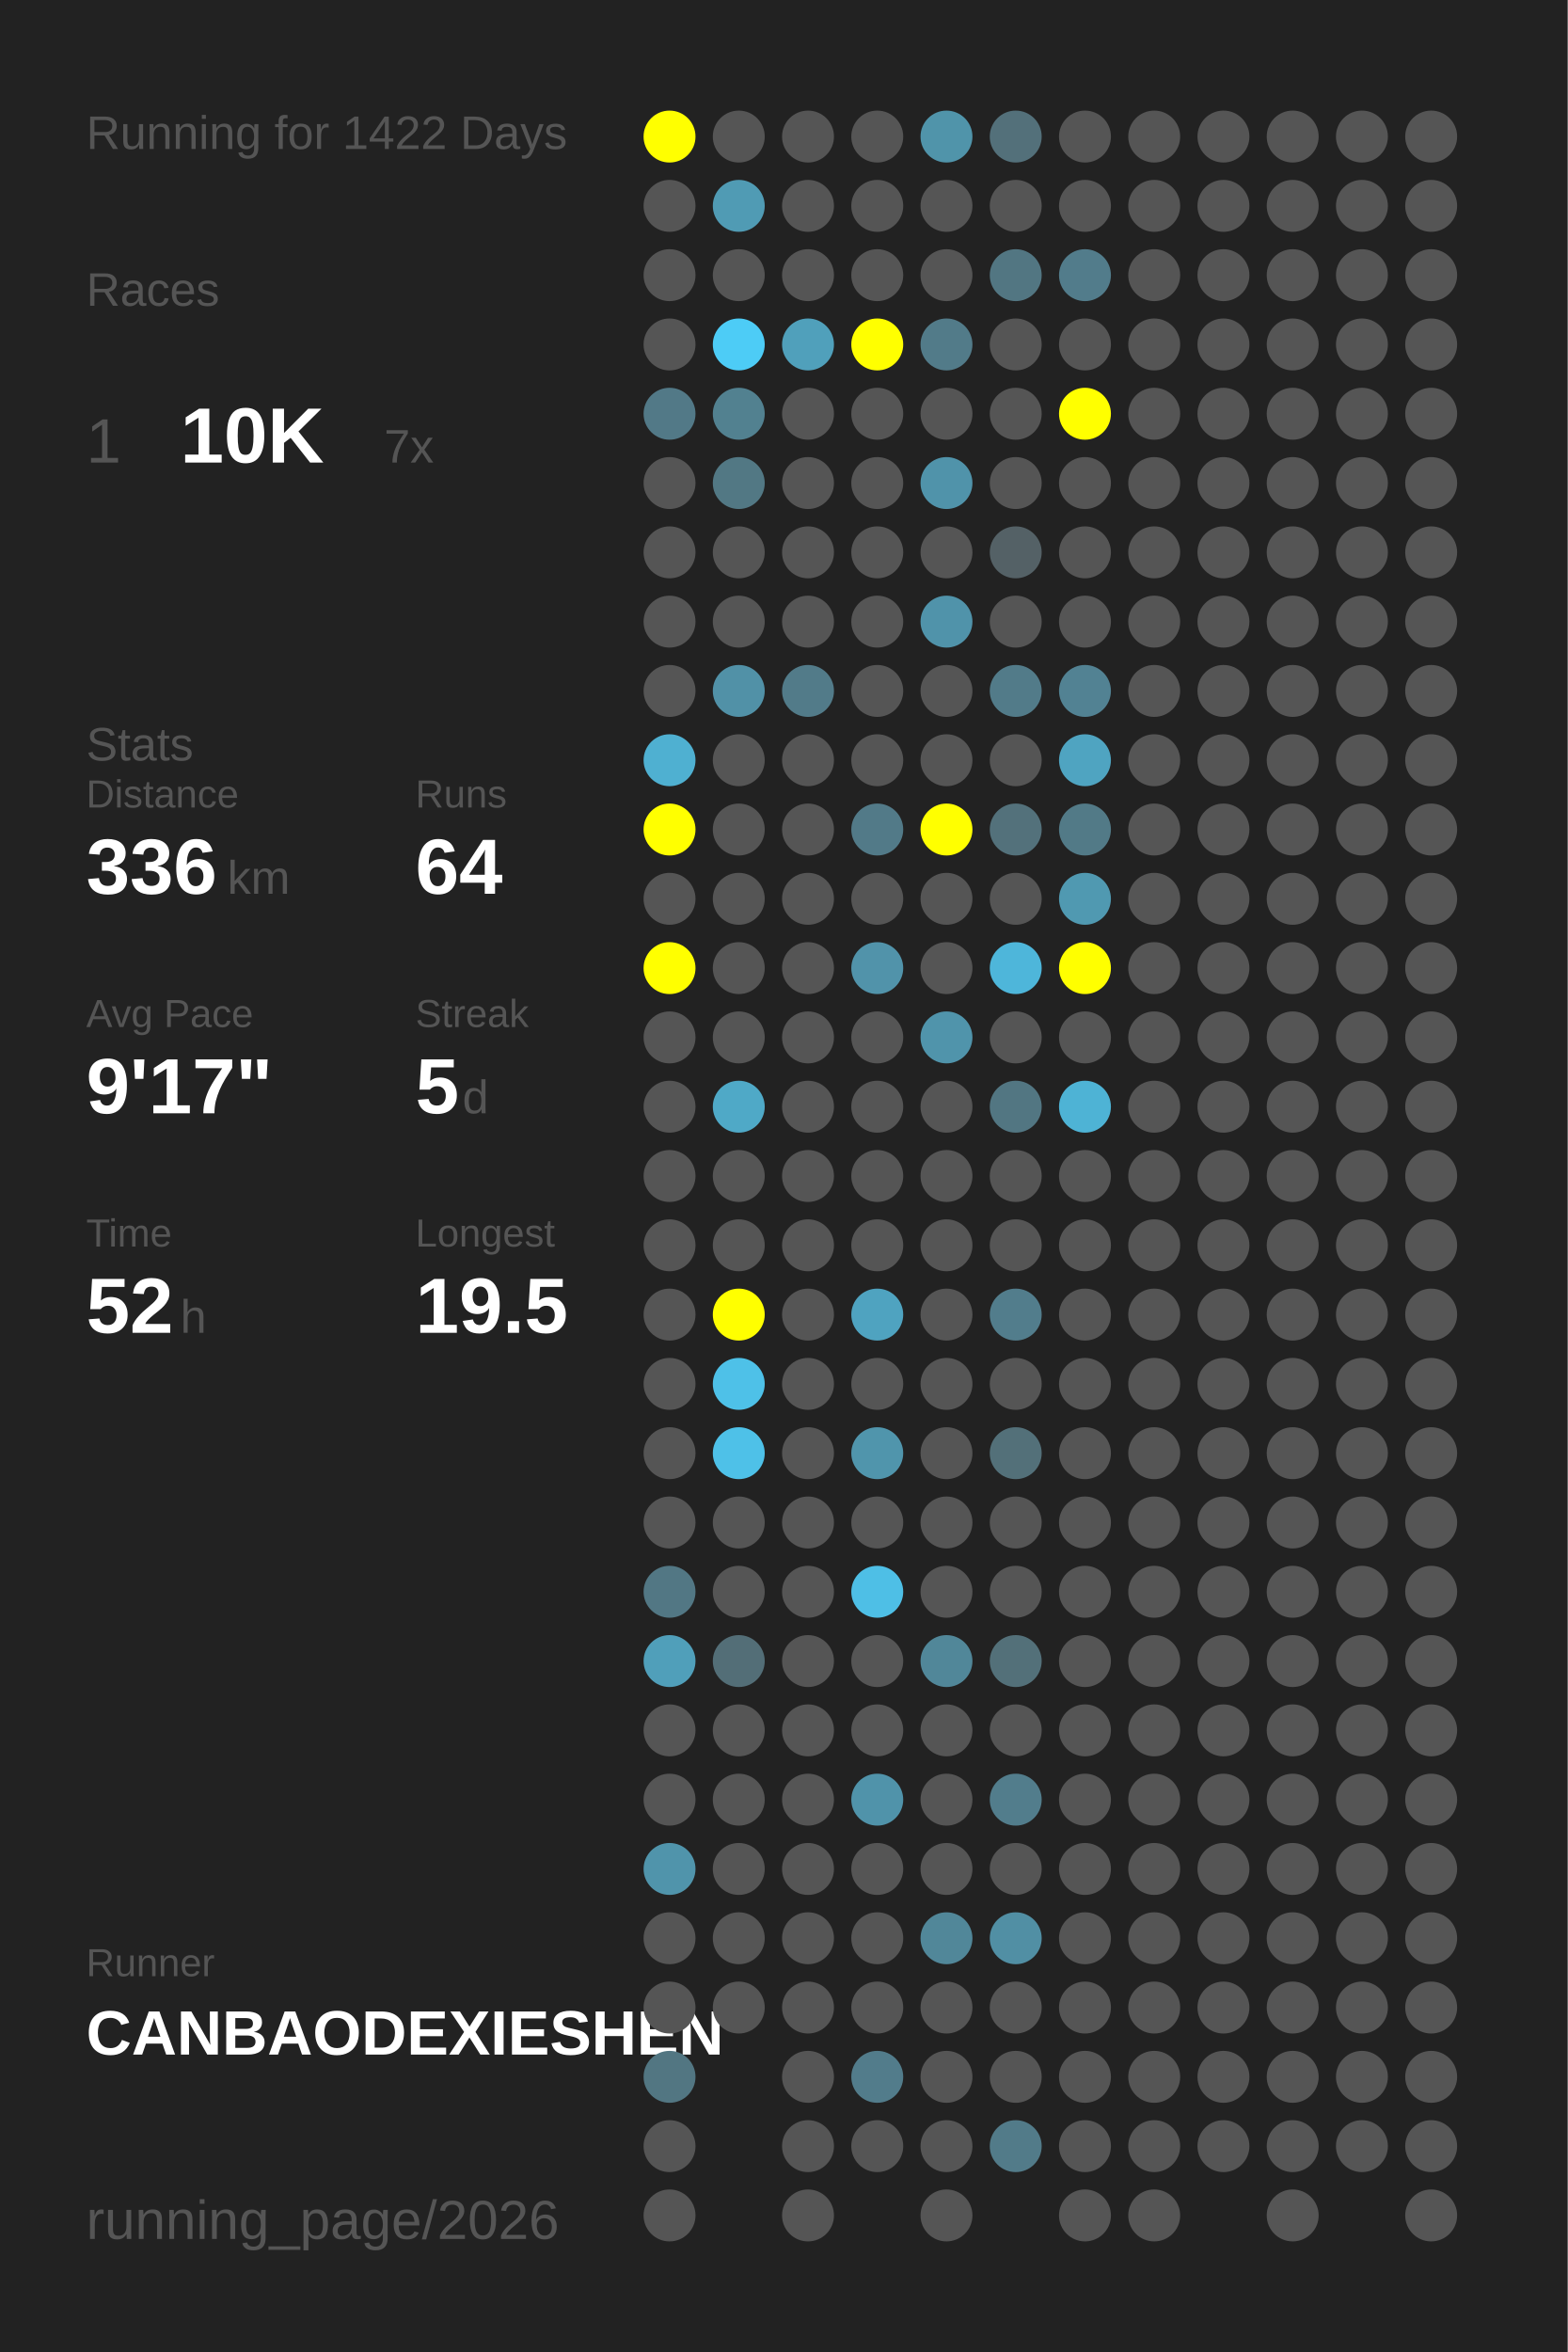
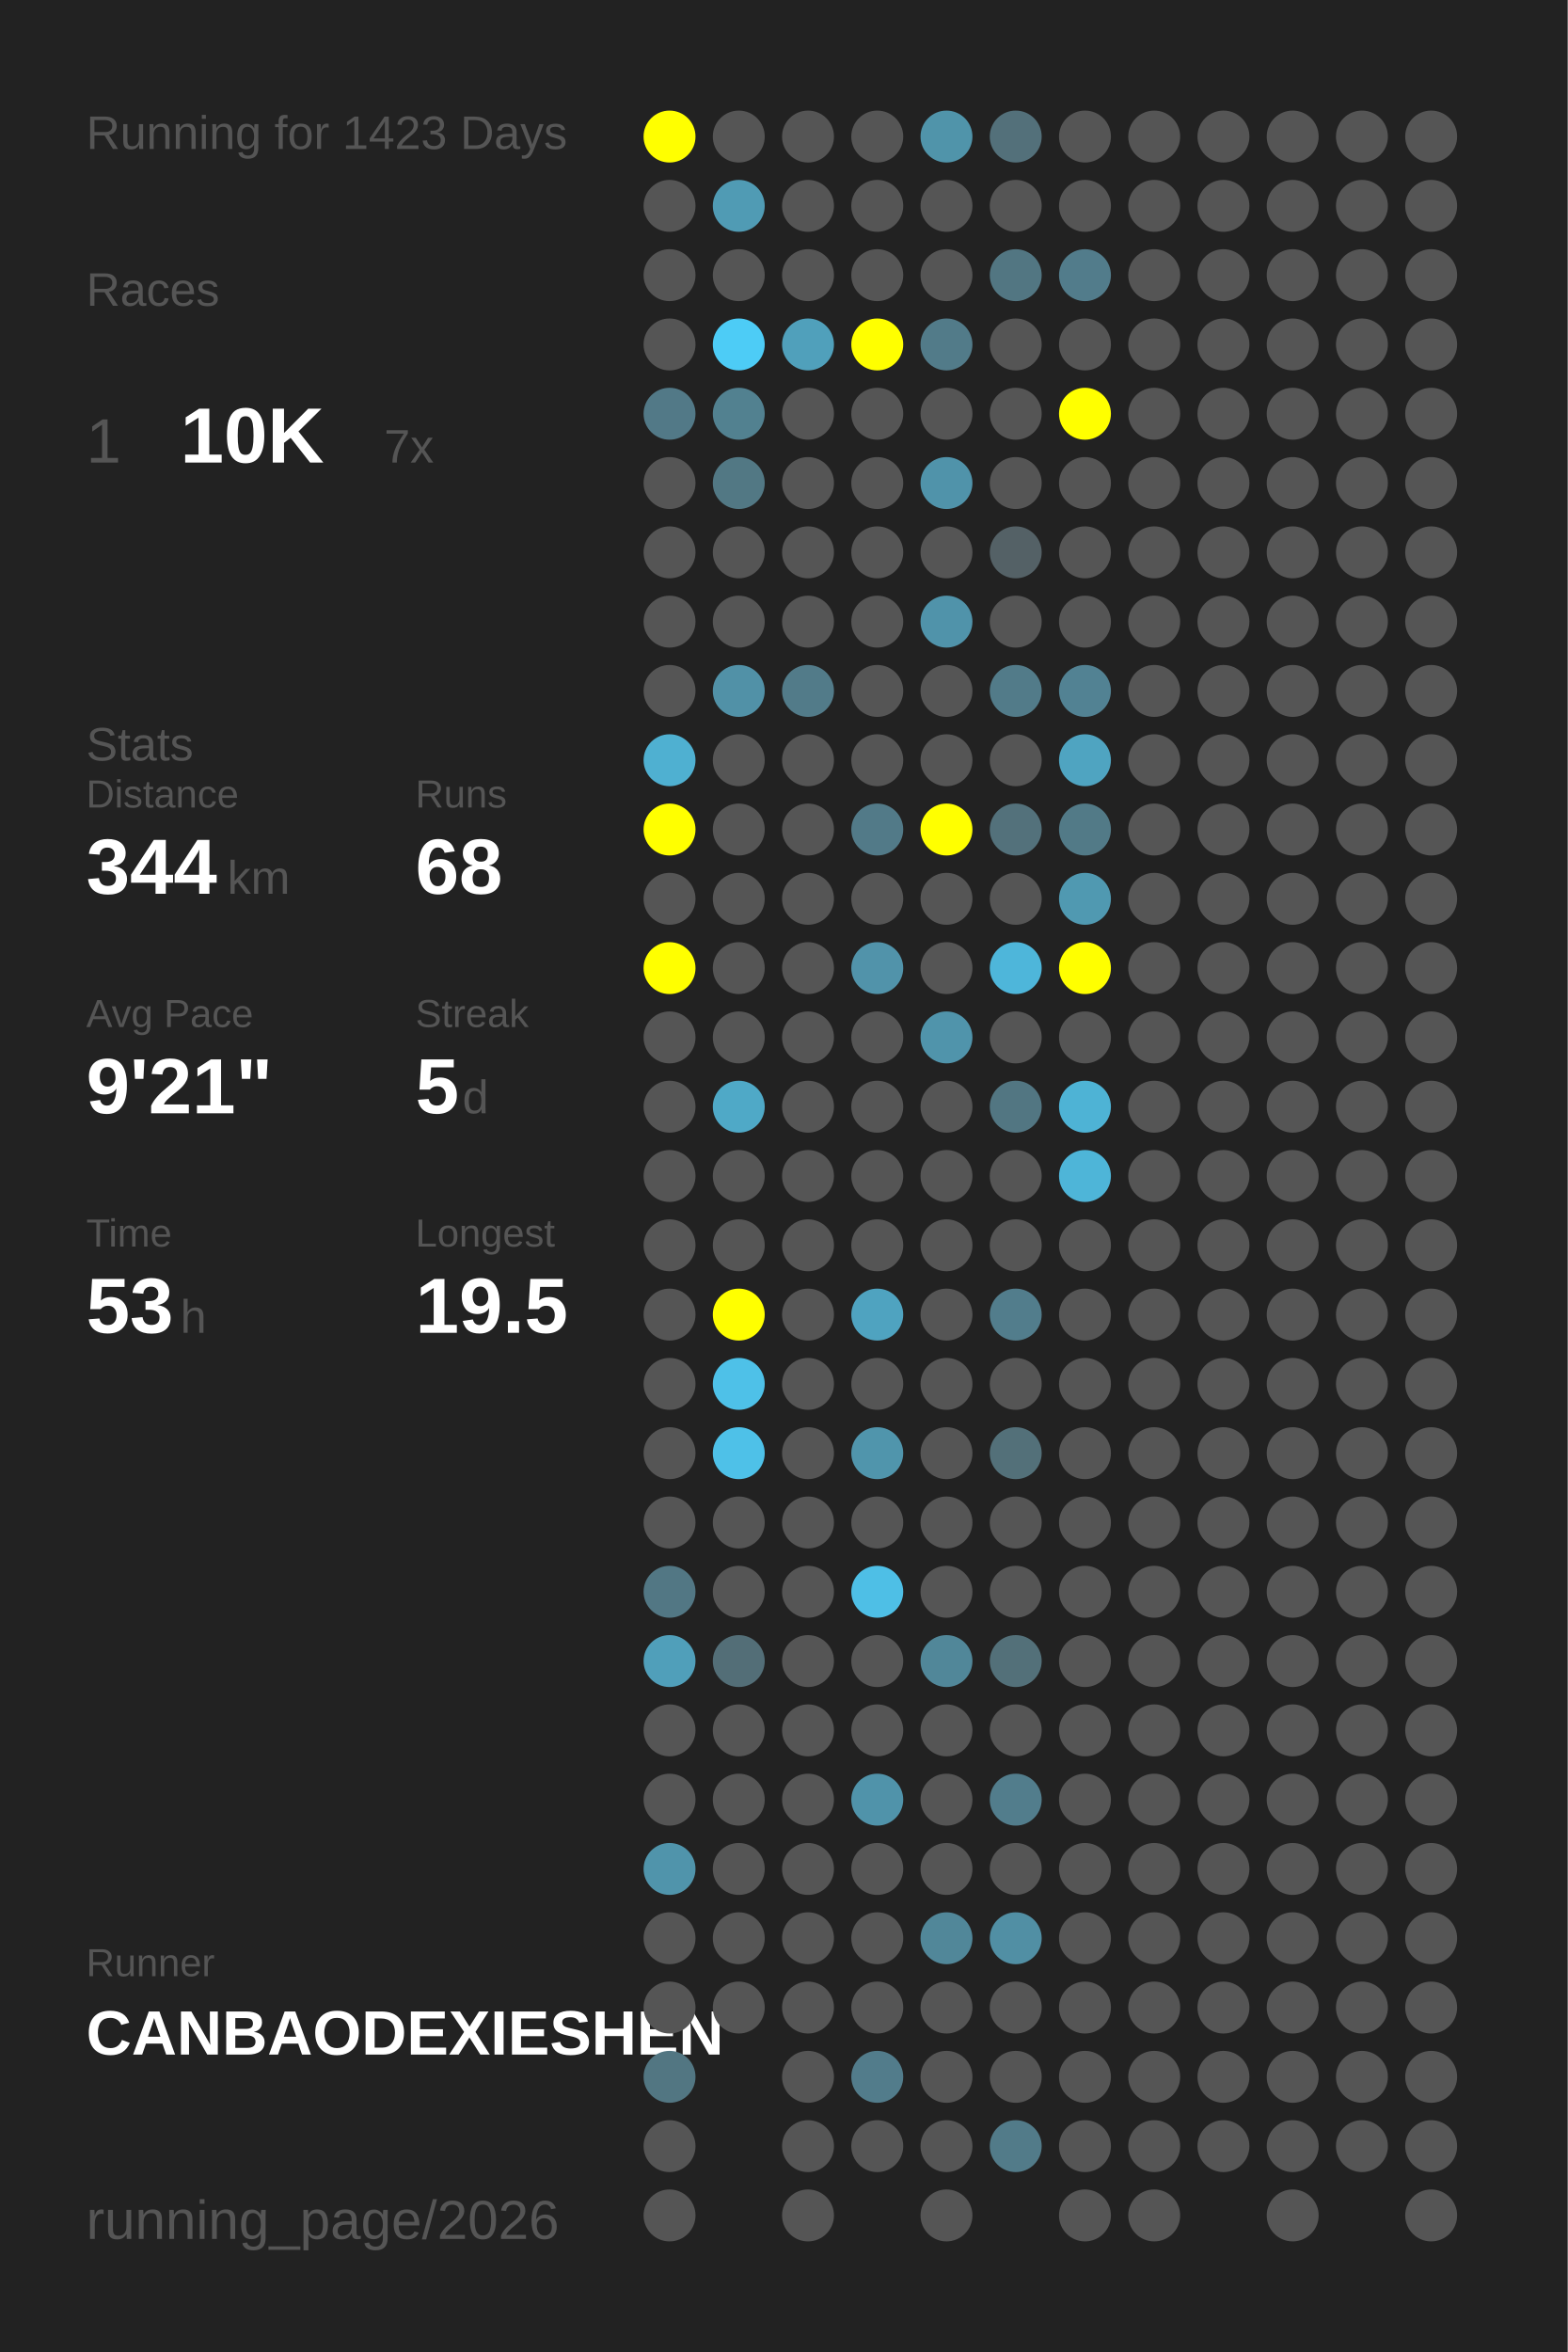
<svg xmlns="http://www.w3.org/2000/svg" baseProfile="full" height="300mm" version="1.1" viewBox="0,0,200,300" width="200mm">
  <defs />
  <rect fill="#222222" height="300" width="200" x="0" y="0" />
-   <text fill="#555555" style="font-size:6px; font-family:Arial;" x="11" y="19">Running for 1422 Days</text>
+   <text fill="#555555" style="font-size:6px; font-family:Arial;" x="11" y="19">Running for 1423 Days</text>
  <text fill="#555555" style="font-size:6px; font-family:Arial;" x="11" y="39">Races</text>
  <text fill="#555555" style="font-size:8px; font-family:Arial;" x="11" y="59">1</text>
  <text fill="#FFFFFF" style="font-size:10px; font-family:Arial; font-weight:bold;" x="23" y="59">10K</text>
  <text fill="#555555" style="font-size:6px; font-family:Arial;" x="49" y="59">7x</text>
  <text fill="#555555" style="font-size:6px; font-family:Arial;" x="11" y="97">Stats</text>
  <text fill="#555555" style="font-size:5px; font-family:Arial;" x="11" y="103">Distance</text>
-   <text fill="#FFFFFF" style="font-size:10px; font-family:Arial; font-weight:bold;" x="11" y="114">336</text>
+   <text fill="#FFFFFF" style="font-size:10px; font-family:Arial; font-weight:bold;" x="11" y="114">344</text>
  <text fill="#555555" style="font-size:6px; font-family:Arial;" x="29" y="114">km</text>
  <text fill="#555555" style="font-size:5px; font-family:Arial;" x="53" y="103">Runs</text>
-   <text fill="#FFFFFF" style="font-size:10px; font-family:Arial; font-weight:bold;" x="53" y="114">64</text>
+   <text fill="#FFFFFF" style="font-size:10px; font-family:Arial; font-weight:bold;" x="53" y="114">68</text>
  <text fill="#555555" style="font-size:5px; font-family:Arial;" x="11" y="131">Avg Pace</text>
-   <text fill="#FFFFFF" style="font-size:10px; font-family:Arial; font-weight:bold;" x="11" y="142">9'17"</text>
+   <text fill="#FFFFFF" style="font-size:10px; font-family:Arial; font-weight:bold;" x="11" y="142">9'21"</text>
  <text fill="#555555" style="font-size:5px; font-family:Arial;" x="53" y="131">Streak</text>
  <text fill="#FFFFFF" style="font-size:10px; font-family:Arial; font-weight:bold;" x="53" y="142">5</text>
  <text fill="#555555" style="font-size:6px; font-family:Arial;" x="59" y="142">d</text>
  <text fill="#555555" style="font-size:5px; font-family:Arial;" x="11" y="159">Time</text>
-   <text fill="#FFFFFF" style="font-size:10px; font-family:Arial; font-weight:bold;" x="11" y="170">52</text>
+   <text fill="#FFFFFF" style="font-size:10px; font-family:Arial; font-weight:bold;" x="11" y="170">53</text>
  <text fill="#555555" style="font-size:6px; font-family:Arial;" x="23" y="170">h</text>
  <text fill="#555555" style="font-size:5px; font-family:Arial;" x="53" y="159">Longest</text>
  <text fill="#FFFFFF" style="font-size:10px; font-family:Arial; font-weight:bold;" x="53" y="170">19.5</text>
  <text fill="#555555" style="font-size:5px; font-family:Arial;" x="11" y="252.065">Runner</text>
  <text fill="#FFFFFF" style="font-size:8px; font-family:Arial; font-weight:bold;" x="11" y="262.065">CANBAODEXIESHEN</text>
  <text fill="#555555" style="font-size:7px; font-family:Arial;" x="11" y="285.581">running_page/2026</text>
  <circle cx="85.417" cy="17.419" fill="#FFFF00" r="3.312" />
  <circle cx="85.417" cy="26.258" fill="#555555" r="3.312" />
  <circle cx="85.417" cy="35.097" fill="#555555" r="3.312" />
  <circle cx="85.417" cy="43.935" fill="#555555" r="3.312" />
  <circle cx="85.417" cy="52.774" fill="#527987" r="3.312" />
  <circle cx="85.417" cy="61.613" fill="#555555" r="3.312" />
  <circle cx="85.417" cy="70.452" fill="#555555" r="3.312" />
  <circle cx="85.417" cy="79.29" fill="#555555" r="3.312" />
  <circle cx="85.417" cy="88.129" fill="#555555" r="3.312" />
  <circle cx="85.417" cy="96.968" fill="#4fb0d1" r="3.312" />
  <circle cx="85.417" cy="105.806" fill="#FFFF00" r="3.312" />
  <circle cx="85.417" cy="114.645" fill="#555555" r="3.312" />
  <circle cx="85.417" cy="123.484" fill="#FFFF00" r="3.312" />
  <circle cx="85.417" cy="132.323" fill="#555555" r="3.312" />
  <circle cx="85.417" cy="141.161" fill="#555555" r="3.312" />
  <circle cx="85.417" cy="150" fill="#555555" r="3.312" />
  <circle cx="85.417" cy="158.839" fill="#555555" r="3.312" />
  <circle cx="85.417" cy="167.677" fill="#555555" r="3.312" />
  <circle cx="85.417" cy="176.516" fill="#555555" r="3.312" />
  <circle cx="85.417" cy="185.355" fill="#555555" r="3.312" />
  <circle cx="85.417" cy="194.194" fill="#555555" r="3.312" />
  <circle cx="85.417" cy="203.032" fill="#527784" r="3.312" />
  <circle cx="85.417" cy="211.871" fill="#509fba" r="3.312" />
  <circle cx="85.417" cy="220.71" fill="#555555" r="3.312" />
  <circle cx="85.417" cy="229.548" fill="#555555" r="3.312" />
  <circle cx="85.417" cy="238.387" fill="#5094ab" r="3.312" />
  <circle cx="85.417" cy="247.226" fill="#555555" r="3.312" />
  <circle cx="85.417" cy="256.065" fill="#555555" r="3.312" />
  <circle cx="85.417" cy="264.903" fill="#527682" r="3.312" />
  <circle cx="85.417" cy="273.742" fill="#555555" r="3.312" />
  <circle cx="85.417" cy="282.581" fill="#555555" r="3.312" />
  <circle cx="94.25" cy="17.419" fill="#555555" r="3.312" />
  <circle cx="94.25" cy="26.258" fill="#509bb4" r="3.312" />
  <circle cx="94.25" cy="35.097" fill="#555555" r="3.312" />
  <circle cx="94.25" cy="43.935" fill="#4dccf6" r="3.312" />
  <circle cx="94.25" cy="52.774" fill="#528190" r="3.312" />
  <circle cx="94.25" cy="61.613" fill="#527884" r="3.312" />
  <circle cx="94.25" cy="70.452" fill="#555555" r="3.312" />
  <circle cx="94.25" cy="79.29" fill="#555555" r="3.312" />
  <circle cx="94.25" cy="88.129" fill="#5191a7" r="3.312" />
  <circle cx="94.25" cy="96.968" fill="#555555" r="3.312" />
  <circle cx="94.25" cy="105.806" fill="#555555" r="3.312" />
  <circle cx="94.25" cy="114.645" fill="#555555" r="3.312" />
  <circle cx="94.25" cy="123.484" fill="#555555" r="3.312" />
  <circle cx="94.25" cy="132.323" fill="#555555" r="3.312" />
  <circle cx="94.25" cy="141.161" fill="#4fa9c7" r="3.312" />
  <circle cx="94.25" cy="150" fill="#555555" r="3.312" />
  <circle cx="94.25" cy="158.839" fill="#555555" r="3.312" />
  <circle cx="94.25" cy="167.677" fill="#FFFF00" r="3.312" />
  <circle cx="94.25" cy="176.516" fill="#4ec1e8" r="3.312" />
  <circle cx="94.25" cy="185.355" fill="#4ec1e8" r="3.312" />
  <circle cx="94.25" cy="194.194" fill="#555555" r="3.312" />
  <circle cx="94.25" cy="203.032" fill="#555555" r="3.312" />
  <circle cx="94.25" cy="211.871" fill="#536e77" r="3.312" />
  <circle cx="94.25" cy="220.71" fill="#555555" r="3.312" />
  <circle cx="94.25" cy="229.548" fill="#555555" r="3.312" />
  <circle cx="94.25" cy="238.387" fill="#555555" r="3.312" />
  <circle cx="94.25" cy="247.226" fill="#555555" r="3.312" />
  <circle cx="94.25" cy="256.065" fill="#555555" r="3.312" />
  <circle cx="103.083" cy="17.419" fill="#555555" r="3.312" />
  <circle cx="103.083" cy="26.258" fill="#555555" r="3.312" />
  <circle cx="103.083" cy="35.097" fill="#555555" r="3.312" />
  <circle cx="103.083" cy="43.935" fill="#50a0bb" r="3.312" />
  <circle cx="103.083" cy="52.774" fill="#555555" r="3.312" />
  <circle cx="103.083" cy="61.613" fill="#555555" r="3.312" />
  <circle cx="103.083" cy="70.452" fill="#555555" r="3.312" />
  <circle cx="103.083" cy="79.29" fill="#555555" r="3.312" />
  <circle cx="103.083" cy="88.129" fill="#527b89" r="3.312" />
  <circle cx="103.083" cy="96.968" fill="#555555" r="3.312" />
  <circle cx="103.083" cy="105.806" fill="#555555" r="3.312" />
  <circle cx="103.083" cy="114.645" fill="#555555" r="3.312" />
  <circle cx="103.083" cy="123.484" fill="#555555" r="3.312" />
  <circle cx="103.083" cy="132.323" fill="#555555" r="3.312" />
  <circle cx="103.083" cy="141.161" fill="#555555" r="3.312" />
  <circle cx="103.083" cy="150" fill="#555555" r="3.312" />
  <circle cx="103.083" cy="158.839" fill="#555555" r="3.312" />
  <circle cx="103.083" cy="167.677" fill="#555555" r="3.312" />
  <circle cx="103.083" cy="176.516" fill="#555555" r="3.312" />
  <circle cx="103.083" cy="185.355" fill="#555555" r="3.312" />
  <circle cx="103.083" cy="194.194" fill="#555555" r="3.312" />
  <circle cx="103.083" cy="203.032" fill="#555555" r="3.312" />
  <circle cx="103.083" cy="211.871" fill="#555555" r="3.312" />
  <circle cx="103.083" cy="220.71" fill="#555555" r="3.312" />
  <circle cx="103.083" cy="229.548" fill="#555555" r="3.312" />
  <circle cx="103.083" cy="238.387" fill="#555555" r="3.312" />
  <circle cx="103.083" cy="247.226" fill="#555555" r="3.312" />
  <circle cx="103.083" cy="256.065" fill="#555555" r="3.312" />
  <circle cx="103.083" cy="264.903" fill="#555555" r="3.312" />
  <circle cx="103.083" cy="273.742" fill="#555555" r="3.312" />
  <circle cx="103.083" cy="282.581" fill="#555555" r="3.312" />
  <circle cx="111.917" cy="17.419" fill="#555555" r="3.312" />
  <circle cx="111.917" cy="26.258" fill="#555555" r="3.312" />
  <circle cx="111.917" cy="35.097" fill="#555555" r="3.312" />
  <circle cx="111.917" cy="43.935" fill="#FFFF00" r="3.312" />
  <circle cx="111.917" cy="52.774" fill="#555555" r="3.312" />
  <circle cx="111.917" cy="61.613" fill="#555555" r="3.312" />
  <circle cx="111.917" cy="70.452" fill="#555555" r="3.312" />
  <circle cx="111.917" cy="79.29" fill="#555555" r="3.312" />
  <circle cx="111.917" cy="88.129" fill="#555555" r="3.312" />
  <circle cx="111.917" cy="96.968" fill="#555555" r="3.312" />
  <circle cx="111.917" cy="105.806" fill="#527a88" r="3.312" />
  <circle cx="111.917" cy="114.645" fill="#555555" r="3.312" />
  <circle cx="111.917" cy="123.484" fill="#5193aa" r="3.312" />
  <circle cx="111.917" cy="132.323" fill="#555555" r="3.312" />
  <circle cx="111.917" cy="141.161" fill="#555555" r="3.312" />
  <circle cx="111.917" cy="150" fill="#555555" r="3.312" />
  <circle cx="111.917" cy="158.839" fill="#555555" r="3.312" />
  <circle cx="111.917" cy="167.677" fill="#4fa3c0" r="3.312" />
  <circle cx="111.917" cy="176.516" fill="#555555" r="3.312" />
  <circle cx="111.917" cy="185.355" fill="#5095ac" r="3.312" />
  <circle cx="111.917" cy="194.194" fill="#555555" r="3.312" />
  <circle cx="111.917" cy="203.032" fill="#4ebfe6" r="3.312" />
  <circle cx="111.917" cy="211.871" fill="#555555" r="3.312" />
  <circle cx="111.917" cy="220.71" fill="#555555" r="3.312" />
  <circle cx="111.917" cy="229.548" fill="#5093aa" r="3.312" />
  <circle cx="111.917" cy="238.387" fill="#555555" r="3.312" />
  <circle cx="111.917" cy="247.226" fill="#555555" r="3.312" />
  <circle cx="111.917" cy="256.065" fill="#555555" r="3.312" />
  <circle cx="111.917" cy="264.903" fill="#527c8b" r="3.312" />
  <circle cx="111.917" cy="273.742" fill="#555555" r="3.312" />
  <circle cx="120.75" cy="17.419" fill="#5094aa" r="3.312" />
  <circle cx="120.75" cy="26.258" fill="#555555" r="3.312" />
  <circle cx="120.75" cy="35.097" fill="#555555" r="3.312" />
  <circle cx="120.75" cy="43.935" fill="#527b89" r="3.312" />
  <circle cx="120.75" cy="52.774" fill="#555555" r="3.312" />
  <circle cx="120.75" cy="61.613" fill="#5093aa" r="3.312" />
  <circle cx="120.75" cy="70.452" fill="#555555" r="3.312" />
  <circle cx="120.75" cy="79.29" fill="#5093aa" r="3.312" />
  <circle cx="120.75" cy="88.129" fill="#555555" r="3.312" />
  <circle cx="120.75" cy="96.968" fill="#555555" r="3.312" />
  <circle cx="120.75" cy="105.806" fill="#FFFF00" r="3.312" />
  <circle cx="120.75" cy="114.645" fill="#555555" r="3.312" />
  <circle cx="120.75" cy="123.484" fill="#555555" r="3.312" />
  <circle cx="120.75" cy="132.323" fill="#5094ab" r="3.312" />
  <circle cx="120.75" cy="141.161" fill="#555555" r="3.312" />
  <circle cx="120.75" cy="150" fill="#555555" r="3.312" />
  <circle cx="120.75" cy="158.839" fill="#555555" r="3.312" />
  <circle cx="120.75" cy="167.677" fill="#555555" r="3.312" />
  <circle cx="120.75" cy="176.516" fill="#555555" r="3.312" />
  <circle cx="120.75" cy="185.355" fill="#555555" r="3.312" />
  <circle cx="120.75" cy="194.194" fill="#555555" r="3.312" />
  <circle cx="120.75" cy="203.032" fill="#555555" r="3.312" />
  <circle cx="120.75" cy="211.871" fill="#518799" r="3.312" />
  <circle cx="120.75" cy="220.71" fill="#555555" r="3.312" />
  <circle cx="120.75" cy="229.548" fill="#555555" r="3.312" />
  <circle cx="120.75" cy="238.387" fill="#555555" r="3.312" />
  <circle cx="120.75" cy="247.226" fill="#518799" r="3.312" />
  <circle cx="120.75" cy="256.065" fill="#555555" r="3.312" />
  <circle cx="120.75" cy="264.903" fill="#555555" r="3.312" />
  <circle cx="120.75" cy="273.742" fill="#555555" r="3.312" />
  <circle cx="120.75" cy="282.581" fill="#555555" r="3.312" />
  <circle cx="129.583" cy="17.419" fill="#53707a" r="3.312" />
  <circle cx="129.583" cy="26.258" fill="#555555" r="3.312" />
  <circle cx="129.583" cy="35.097" fill="#527682" r="3.312" />
  <circle cx="129.583" cy="43.935" fill="#555555" r="3.312" />
  <circle cx="129.583" cy="52.774" fill="#555555" r="3.312" />
  <circle cx="129.583" cy="61.613" fill="#555555" r="3.312" />
  <circle cx="129.583" cy="70.452" fill="#546166" r="3.312" />
  <circle cx="129.583" cy="79.29" fill="#555555" r="3.312" />
  <circle cx="129.583" cy="88.129" fill="#527b89" r="3.312" />
  <circle cx="129.583" cy="96.968" fill="#555555" r="3.312" />
  <circle cx="129.583" cy="105.806" fill="#53717b" r="3.312" />
  <circle cx="129.583" cy="114.645" fill="#555555" r="3.312" />
  <circle cx="129.583" cy="123.484" fill="#4eb6da" r="3.312" />
  <circle cx="129.583" cy="132.323" fill="#555555" r="3.312" />
  <circle cx="129.583" cy="141.161" fill="#527682" r="3.312" />
  <circle cx="129.583" cy="150" fill="#555555" r="3.312" />
  <circle cx="129.583" cy="158.839" fill="#555555" r="3.312" />
  <circle cx="129.583" cy="167.677" fill="#527d8c" r="3.312" />
  <circle cx="129.583" cy="176.516" fill="#555555" r="3.312" />
  <circle cx="129.583" cy="185.355" fill="#537079" r="3.312" />
  <circle cx="129.583" cy="194.194" fill="#555555" r="3.312" />
  <circle cx="129.583" cy="203.032" fill="#555555" r="3.312" />
  <circle cx="129.583" cy="211.871" fill="#537079" r="3.312" />
  <circle cx="129.583" cy="220.71" fill="#555555" r="3.312" />
  <circle cx="129.583" cy="229.548" fill="#527d8c" r="3.312" />
  <circle cx="129.583" cy="238.387" fill="#555555" r="3.312" />
  <circle cx="129.583" cy="247.226" fill="#518fa4" r="3.312" />
  <circle cx="129.583" cy="256.065" fill="#555555" r="3.312" />
  <circle cx="129.583" cy="264.903" fill="#555555" r="3.312" />
  <circle cx="129.583" cy="273.742" fill="#527b89" r="3.312" />
  <circle cx="138.417" cy="17.419" fill="#555555" r="3.312" />
  <circle cx="138.417" cy="26.258" fill="#555555" r="3.312" />
  <circle cx="138.417" cy="35.097" fill="#527c8b" r="3.312" />
  <circle cx="138.417" cy="43.935" fill="#555555" r="3.312" />
  <circle cx="138.417" cy="52.774" fill="#FFFF00" r="3.312" />
  <circle cx="138.417" cy="61.613" fill="#555555" r="3.312" />
  <circle cx="138.417" cy="70.452" fill="#555555" r="3.312" />
  <circle cx="138.417" cy="79.29" fill="#555555" r="3.312" />
  <circle cx="138.417" cy="88.129" fill="#528293" r="3.312" />
  <circle cx="138.417" cy="96.968" fill="#4fa4c1" r="3.312" />
  <circle cx="138.417" cy="105.806" fill="#527a87" r="3.312" />
  <circle cx="138.417" cy="114.645" fill="#5099b1" r="3.312" />
  <circle cx="138.417" cy="123.484" fill="#FFFF00" r="3.312" />
  <circle cx="138.417" cy="132.323" fill="#555555" r="3.312" />
  <circle cx="138.417" cy="141.161" fill="#4eb3d5" r="3.312" />
-   <circle cx="138.417" cy="150" fill="#555555" r="3.312" />
+   <circle cx="138.417" cy="150" fill="#4eb5d8" r="3.312" />
  <circle cx="138.417" cy="158.839" fill="#555555" r="3.312" />
  <circle cx="138.417" cy="167.677" fill="#555555" r="3.312" />
  <circle cx="138.417" cy="176.516" fill="#555555" r="3.312" />
  <circle cx="138.417" cy="185.355" fill="#555555" r="3.312" />
  <circle cx="138.417" cy="194.194" fill="#555555" r="3.312" />
  <circle cx="138.417" cy="203.032" fill="#555555" r="3.312" />
  <circle cx="138.417" cy="211.871" fill="#555555" r="3.312" />
  <circle cx="138.417" cy="220.71" fill="#555555" r="3.312" />
  <circle cx="138.417" cy="229.548" fill="#555555" r="3.312" />
  <circle cx="138.417" cy="238.387" fill="#555555" r="3.312" />
  <circle cx="138.417" cy="247.226" fill="#555555" r="3.312" />
  <circle cx="138.417" cy="256.065" fill="#555555" r="3.312" />
  <circle cx="138.417" cy="264.903" fill="#555555" r="3.312" />
  <circle cx="138.417" cy="273.742" fill="#555555" r="3.312" />
  <circle cx="138.417" cy="282.581" fill="#555555" r="3.312" />
  <circle cx="147.25" cy="17.419" fill="#555555" r="3.312" />
  <circle cx="147.25" cy="26.258" fill="#555555" r="3.312" />
  <circle cx="147.25" cy="35.097" fill="#555555" r="3.312" />
  <circle cx="147.25" cy="43.935" fill="#555555" r="3.312" />
  <circle cx="147.25" cy="52.774" fill="#555555" r="3.312" />
  <circle cx="147.25" cy="61.613" fill="#555555" r="3.312" />
  <circle cx="147.25" cy="70.452" fill="#555555" r="3.312" />
  <circle cx="147.25" cy="79.29" fill="#555555" r="3.312" />
  <circle cx="147.25" cy="88.129" fill="#555555" r="3.312" />
  <circle cx="147.25" cy="96.968" fill="#555555" r="3.312" />
  <circle cx="147.25" cy="105.806" fill="#555555" r="3.312" />
  <circle cx="147.25" cy="114.645" fill="#555555" r="3.312" />
  <circle cx="147.25" cy="123.484" fill="#555555" r="3.312" />
  <circle cx="147.25" cy="132.323" fill="#555555" r="3.312" />
  <circle cx="147.25" cy="141.161" fill="#555555" r="3.312" />
  <circle cx="147.25" cy="150" fill="#555555" r="3.312" />
  <circle cx="147.25" cy="158.839" fill="#555555" r="3.312" />
  <circle cx="147.25" cy="167.677" fill="#555555" r="3.312" />
  <circle cx="147.25" cy="176.516" fill="#555555" r="3.312" />
  <circle cx="147.25" cy="185.355" fill="#555555" r="3.312" />
  <circle cx="147.25" cy="194.194" fill="#555555" r="3.312" />
  <circle cx="147.25" cy="203.032" fill="#555555" r="3.312" />
  <circle cx="147.25" cy="211.871" fill="#555555" r="3.312" />
  <circle cx="147.25" cy="220.71" fill="#555555" r="3.312" />
  <circle cx="147.25" cy="229.548" fill="#555555" r="3.312" />
  <circle cx="147.25" cy="238.387" fill="#555555" r="3.312" />
  <circle cx="147.25" cy="247.226" fill="#555555" r="3.312" />
  <circle cx="147.25" cy="256.065" fill="#555555" r="3.312" />
  <circle cx="147.25" cy="264.903" fill="#555555" r="3.312" />
  <circle cx="147.25" cy="273.742" fill="#555555" r="3.312" />
  <circle cx="147.25" cy="282.581" fill="#555555" r="3.312" />
  <circle cx="156.083" cy="17.419" fill="#555555" r="3.312" />
  <circle cx="156.083" cy="26.258" fill="#555555" r="3.312" />
  <circle cx="156.083" cy="35.097" fill="#555555" r="3.312" />
  <circle cx="156.083" cy="43.935" fill="#555555" r="3.312" />
  <circle cx="156.083" cy="52.774" fill="#555555" r="3.312" />
  <circle cx="156.083" cy="61.613" fill="#555555" r="3.312" />
  <circle cx="156.083" cy="70.452" fill="#555555" r="3.312" />
  <circle cx="156.083" cy="79.29" fill="#555555" r="3.312" />
  <circle cx="156.083" cy="88.129" fill="#555555" r="3.312" />
  <circle cx="156.083" cy="96.968" fill="#555555" r="3.312" />
  <circle cx="156.083" cy="105.806" fill="#555555" r="3.312" />
  <circle cx="156.083" cy="114.645" fill="#555555" r="3.312" />
  <circle cx="156.083" cy="123.484" fill="#555555" r="3.312" />
  <circle cx="156.083" cy="132.323" fill="#555555" r="3.312" />
  <circle cx="156.083" cy="141.161" fill="#555555" r="3.312" />
  <circle cx="156.083" cy="150" fill="#555555" r="3.312" />
  <circle cx="156.083" cy="158.839" fill="#555555" r="3.312" />
  <circle cx="156.083" cy="167.677" fill="#555555" r="3.312" />
  <circle cx="156.083" cy="176.516" fill="#555555" r="3.312" />
  <circle cx="156.083" cy="185.355" fill="#555555" r="3.312" />
  <circle cx="156.083" cy="194.194" fill="#555555" r="3.312" />
  <circle cx="156.083" cy="203.032" fill="#555555" r="3.312" />
  <circle cx="156.083" cy="211.871" fill="#555555" r="3.312" />
  <circle cx="156.083" cy="220.71" fill="#555555" r="3.312" />
  <circle cx="156.083" cy="229.548" fill="#555555" r="3.312" />
  <circle cx="156.083" cy="238.387" fill="#555555" r="3.312" />
  <circle cx="156.083" cy="247.226" fill="#555555" r="3.312" />
  <circle cx="156.083" cy="256.065" fill="#555555" r="3.312" />
  <circle cx="156.083" cy="264.903" fill="#555555" r="3.312" />
  <circle cx="156.083" cy="273.742" fill="#555555" r="3.312" />
  <circle cx="164.917" cy="17.419" fill="#555555" r="3.312" />
  <circle cx="164.917" cy="26.258" fill="#555555" r="3.312" />
  <circle cx="164.917" cy="35.097" fill="#555555" r="3.312" />
  <circle cx="164.917" cy="43.935" fill="#555555" r="3.312" />
  <circle cx="164.917" cy="52.774" fill="#555555" r="3.312" />
  <circle cx="164.917" cy="61.613" fill="#555555" r="3.312" />
  <circle cx="164.917" cy="70.452" fill="#555555" r="3.312" />
  <circle cx="164.917" cy="79.29" fill="#555555" r="3.312" />
  <circle cx="164.917" cy="88.129" fill="#555555" r="3.312" />
  <circle cx="164.917" cy="96.968" fill="#555555" r="3.312" />
  <circle cx="164.917" cy="105.806" fill="#555555" r="3.312" />
  <circle cx="164.917" cy="114.645" fill="#555555" r="3.312" />
  <circle cx="164.917" cy="123.484" fill="#555555" r="3.312" />
  <circle cx="164.917" cy="132.323" fill="#555555" r="3.312" />
  <circle cx="164.917" cy="141.161" fill="#555555" r="3.312" />
  <circle cx="164.917" cy="150" fill="#555555" r="3.312" />
  <circle cx="164.917" cy="158.839" fill="#555555" r="3.312" />
  <circle cx="164.917" cy="167.677" fill="#555555" r="3.312" />
  <circle cx="164.917" cy="176.516" fill="#555555" r="3.312" />
  <circle cx="164.917" cy="185.355" fill="#555555" r="3.312" />
  <circle cx="164.917" cy="194.194" fill="#555555" r="3.312" />
  <circle cx="164.917" cy="203.032" fill="#555555" r="3.312" />
  <circle cx="164.917" cy="211.871" fill="#555555" r="3.312" />
  <circle cx="164.917" cy="220.71" fill="#555555" r="3.312" />
  <circle cx="164.917" cy="229.548" fill="#555555" r="3.312" />
  <circle cx="164.917" cy="238.387" fill="#555555" r="3.312" />
  <circle cx="164.917" cy="247.226" fill="#555555" r="3.312" />
  <circle cx="164.917" cy="256.065" fill="#555555" r="3.312" />
  <circle cx="164.917" cy="264.903" fill="#555555" r="3.312" />
  <circle cx="164.917" cy="273.742" fill="#555555" r="3.312" />
  <circle cx="164.917" cy="282.581" fill="#555555" r="3.312" />
  <circle cx="173.75" cy="17.419" fill="#555555" r="3.312" />
  <circle cx="173.75" cy="26.258" fill="#555555" r="3.312" />
  <circle cx="173.75" cy="35.097" fill="#555555" r="3.312" />
  <circle cx="173.75" cy="43.935" fill="#555555" r="3.312" />
  <circle cx="173.75" cy="52.774" fill="#555555" r="3.312" />
  <circle cx="173.75" cy="61.613" fill="#555555" r="3.312" />
  <circle cx="173.75" cy="70.452" fill="#555555" r="3.312" />
  <circle cx="173.75" cy="79.29" fill="#555555" r="3.312" />
  <circle cx="173.75" cy="88.129" fill="#555555" r="3.312" />
  <circle cx="173.75" cy="96.968" fill="#555555" r="3.312" />
  <circle cx="173.75" cy="105.806" fill="#555555" r="3.312" />
  <circle cx="173.75" cy="114.645" fill="#555555" r="3.312" />
  <circle cx="173.75" cy="123.484" fill="#555555" r="3.312" />
  <circle cx="173.75" cy="132.323" fill="#555555" r="3.312" />
  <circle cx="173.75" cy="141.161" fill="#555555" r="3.312" />
  <circle cx="173.75" cy="150" fill="#555555" r="3.312" />
  <circle cx="173.75" cy="158.839" fill="#555555" r="3.312" />
  <circle cx="173.75" cy="167.677" fill="#555555" r="3.312" />
  <circle cx="173.75" cy="176.516" fill="#555555" r="3.312" />
  <circle cx="173.75" cy="185.355" fill="#555555" r="3.312" />
  <circle cx="173.75" cy="194.194" fill="#555555" r="3.312" />
  <circle cx="173.75" cy="203.032" fill="#555555" r="3.312" />
  <circle cx="173.75" cy="211.871" fill="#555555" r="3.312" />
  <circle cx="173.75" cy="220.71" fill="#555555" r="3.312" />
  <circle cx="173.75" cy="229.548" fill="#555555" r="3.312" />
  <circle cx="173.75" cy="238.387" fill="#555555" r="3.312" />
  <circle cx="173.75" cy="247.226" fill="#555555" r="3.312" />
  <circle cx="173.75" cy="256.065" fill="#555555" r="3.312" />
  <circle cx="173.75" cy="264.903" fill="#555555" r="3.312" />
  <circle cx="173.75" cy="273.742" fill="#555555" r="3.312" />
  <circle cx="182.583" cy="17.419" fill="#555555" r="3.312" />
  <circle cx="182.583" cy="26.258" fill="#555555" r="3.312" />
  <circle cx="182.583" cy="35.097" fill="#555555" r="3.312" />
  <circle cx="182.583" cy="43.935" fill="#555555" r="3.312" />
  <circle cx="182.583" cy="52.774" fill="#555555" r="3.312" />
  <circle cx="182.583" cy="61.613" fill="#555555" r="3.312" />
  <circle cx="182.583" cy="70.452" fill="#555555" r="3.312" />
  <circle cx="182.583" cy="79.29" fill="#555555" r="3.312" />
  <circle cx="182.583" cy="88.129" fill="#555555" r="3.312" />
  <circle cx="182.583" cy="96.968" fill="#555555" r="3.312" />
  <circle cx="182.583" cy="105.806" fill="#555555" r="3.312" />
  <circle cx="182.583" cy="114.645" fill="#555555" r="3.312" />
  <circle cx="182.583" cy="123.484" fill="#555555" r="3.312" />
  <circle cx="182.583" cy="132.323" fill="#555555" r="3.312" />
  <circle cx="182.583" cy="141.161" fill="#555555" r="3.312" />
  <circle cx="182.583" cy="150" fill="#555555" r="3.312" />
  <circle cx="182.583" cy="158.839" fill="#555555" r="3.312" />
  <circle cx="182.583" cy="167.677" fill="#555555" r="3.312" />
  <circle cx="182.583" cy="176.516" fill="#555555" r="3.312" />
  <circle cx="182.583" cy="185.355" fill="#555555" r="3.312" />
  <circle cx="182.583" cy="194.194" fill="#555555" r="3.312" />
  <circle cx="182.583" cy="203.032" fill="#555555" r="3.312" />
  <circle cx="182.583" cy="211.871" fill="#555555" r="3.312" />
  <circle cx="182.583" cy="220.71" fill="#555555" r="3.312" />
  <circle cx="182.583" cy="229.548" fill="#555555" r="3.312" />
  <circle cx="182.583" cy="238.387" fill="#555555" r="3.312" />
  <circle cx="182.583" cy="247.226" fill="#555555" r="3.312" />
  <circle cx="182.583" cy="256.065" fill="#555555" r="3.312" />
  <circle cx="182.583" cy="264.903" fill="#555555" r="3.312" />
  <circle cx="182.583" cy="273.742" fill="#555555" r="3.312" />
  <circle cx="182.583" cy="282.581" fill="#555555" r="3.312" />
</svg>
